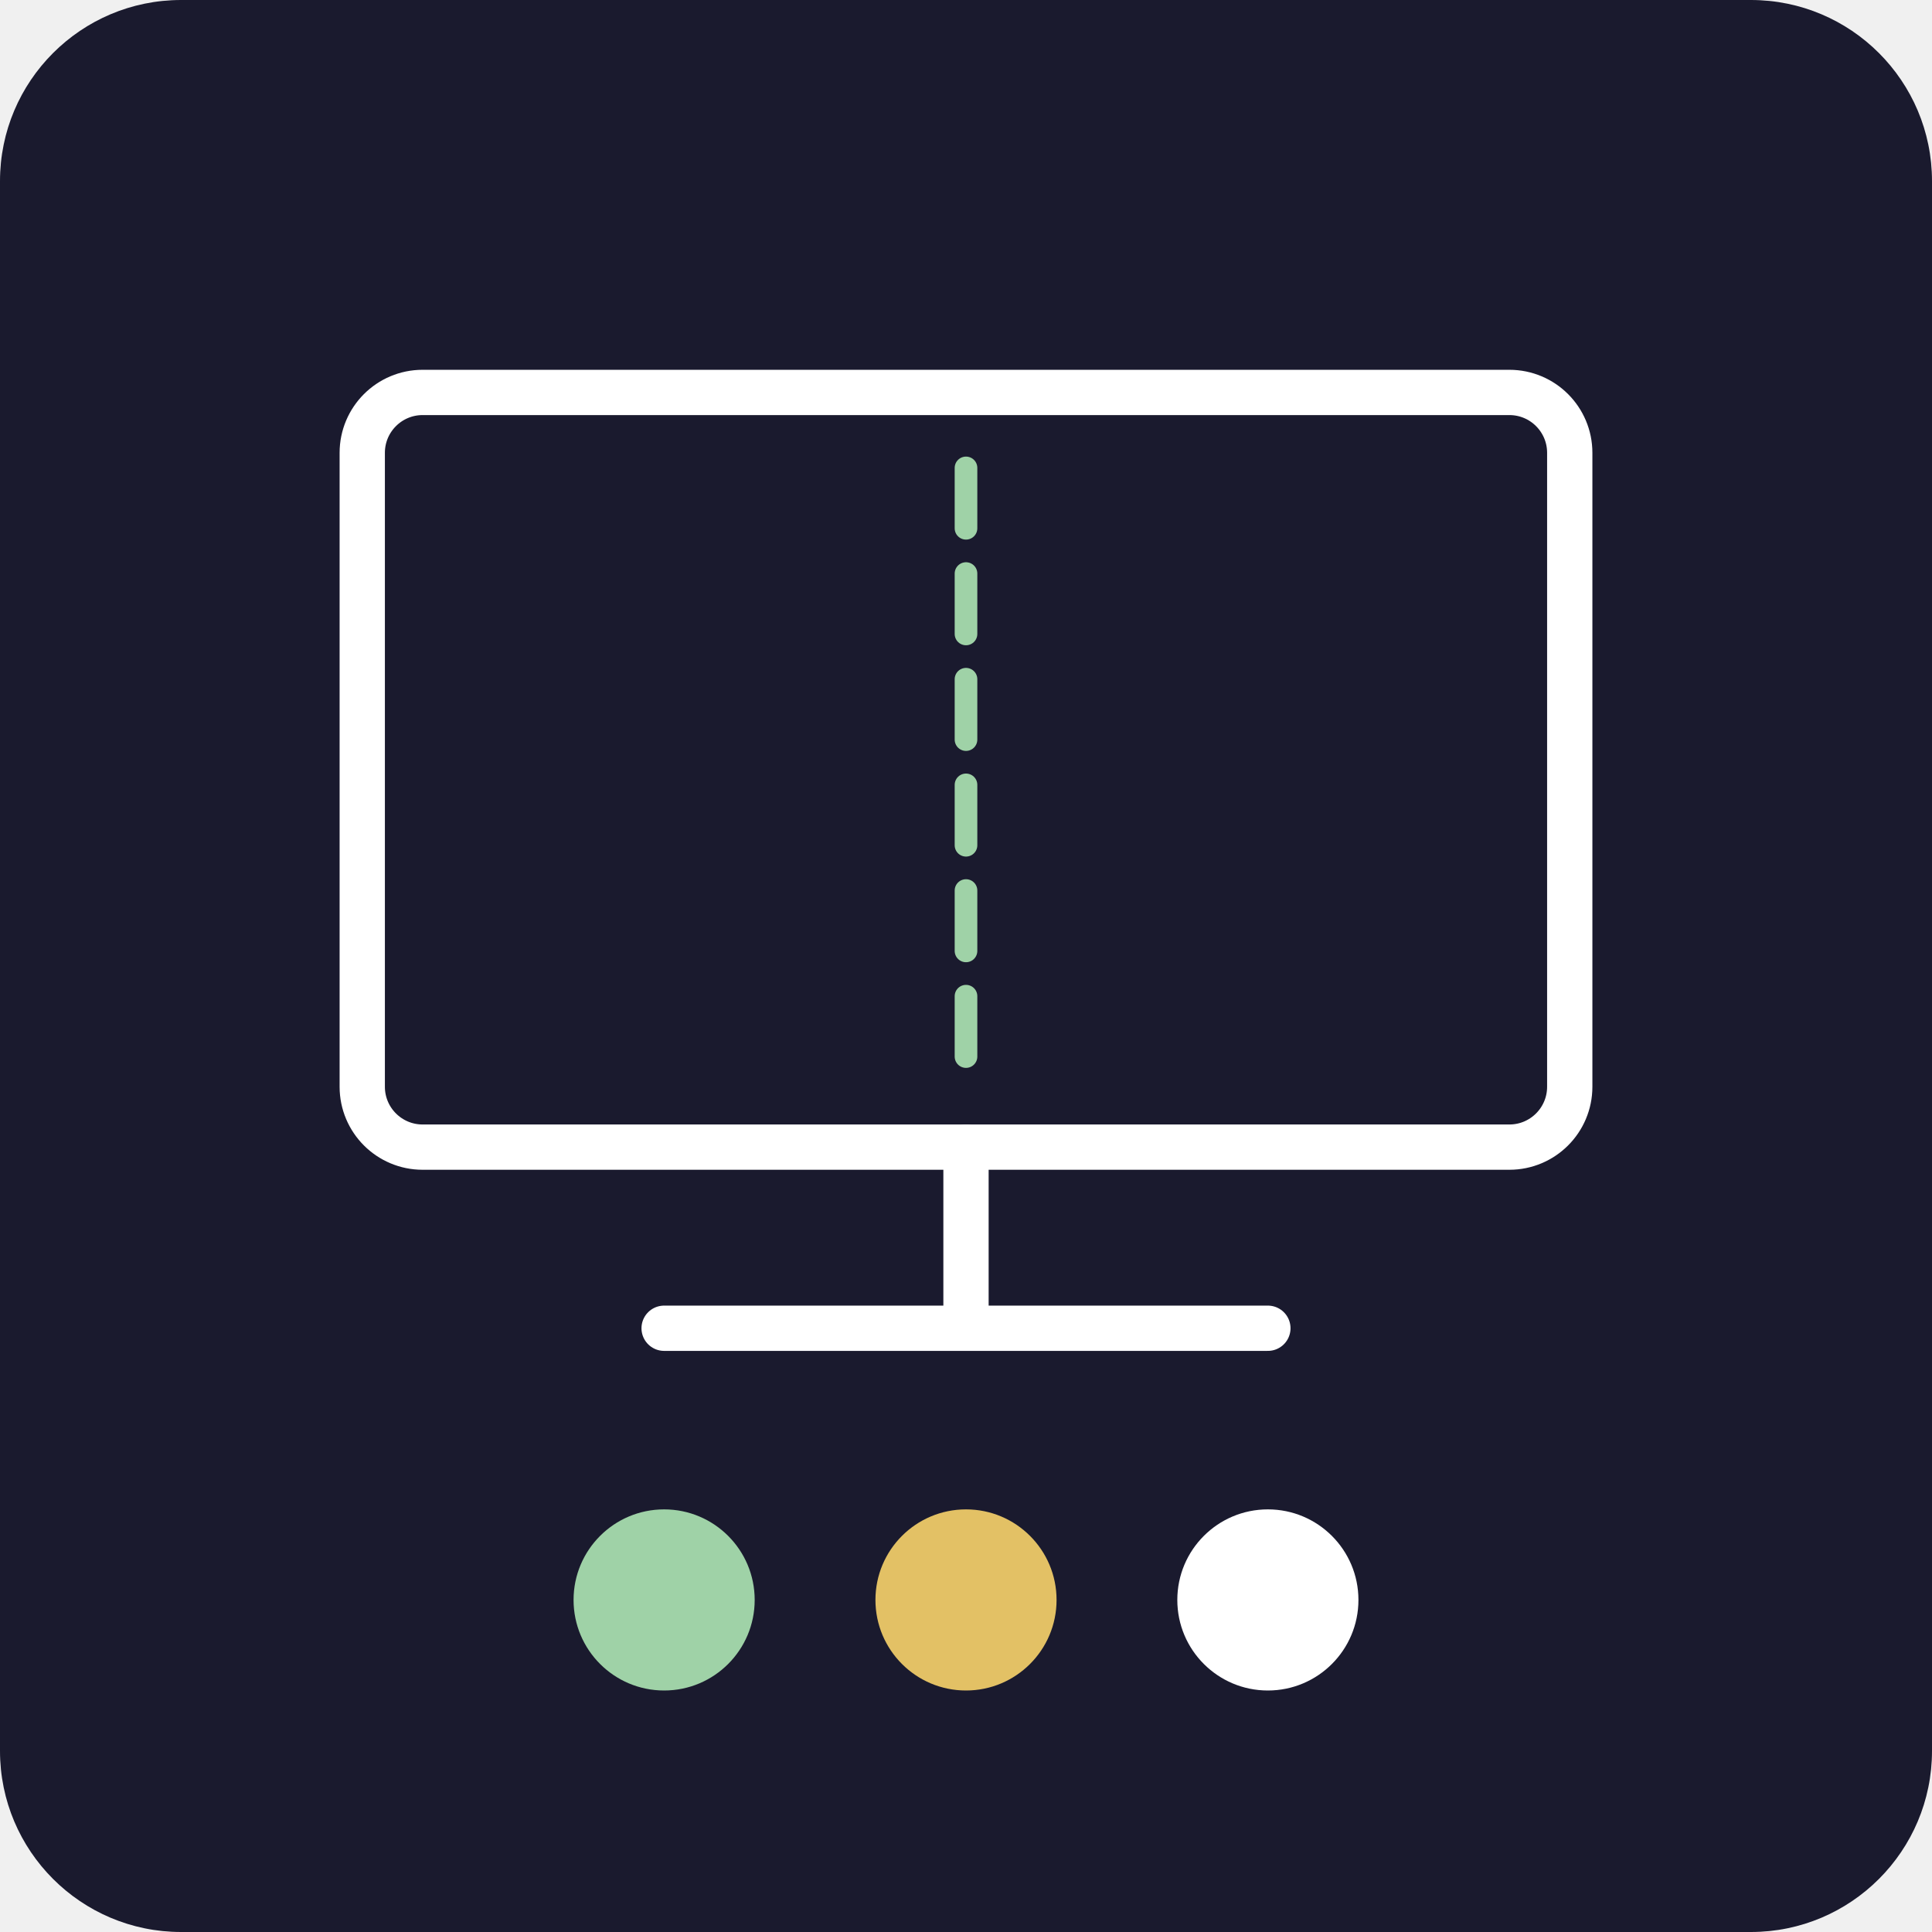
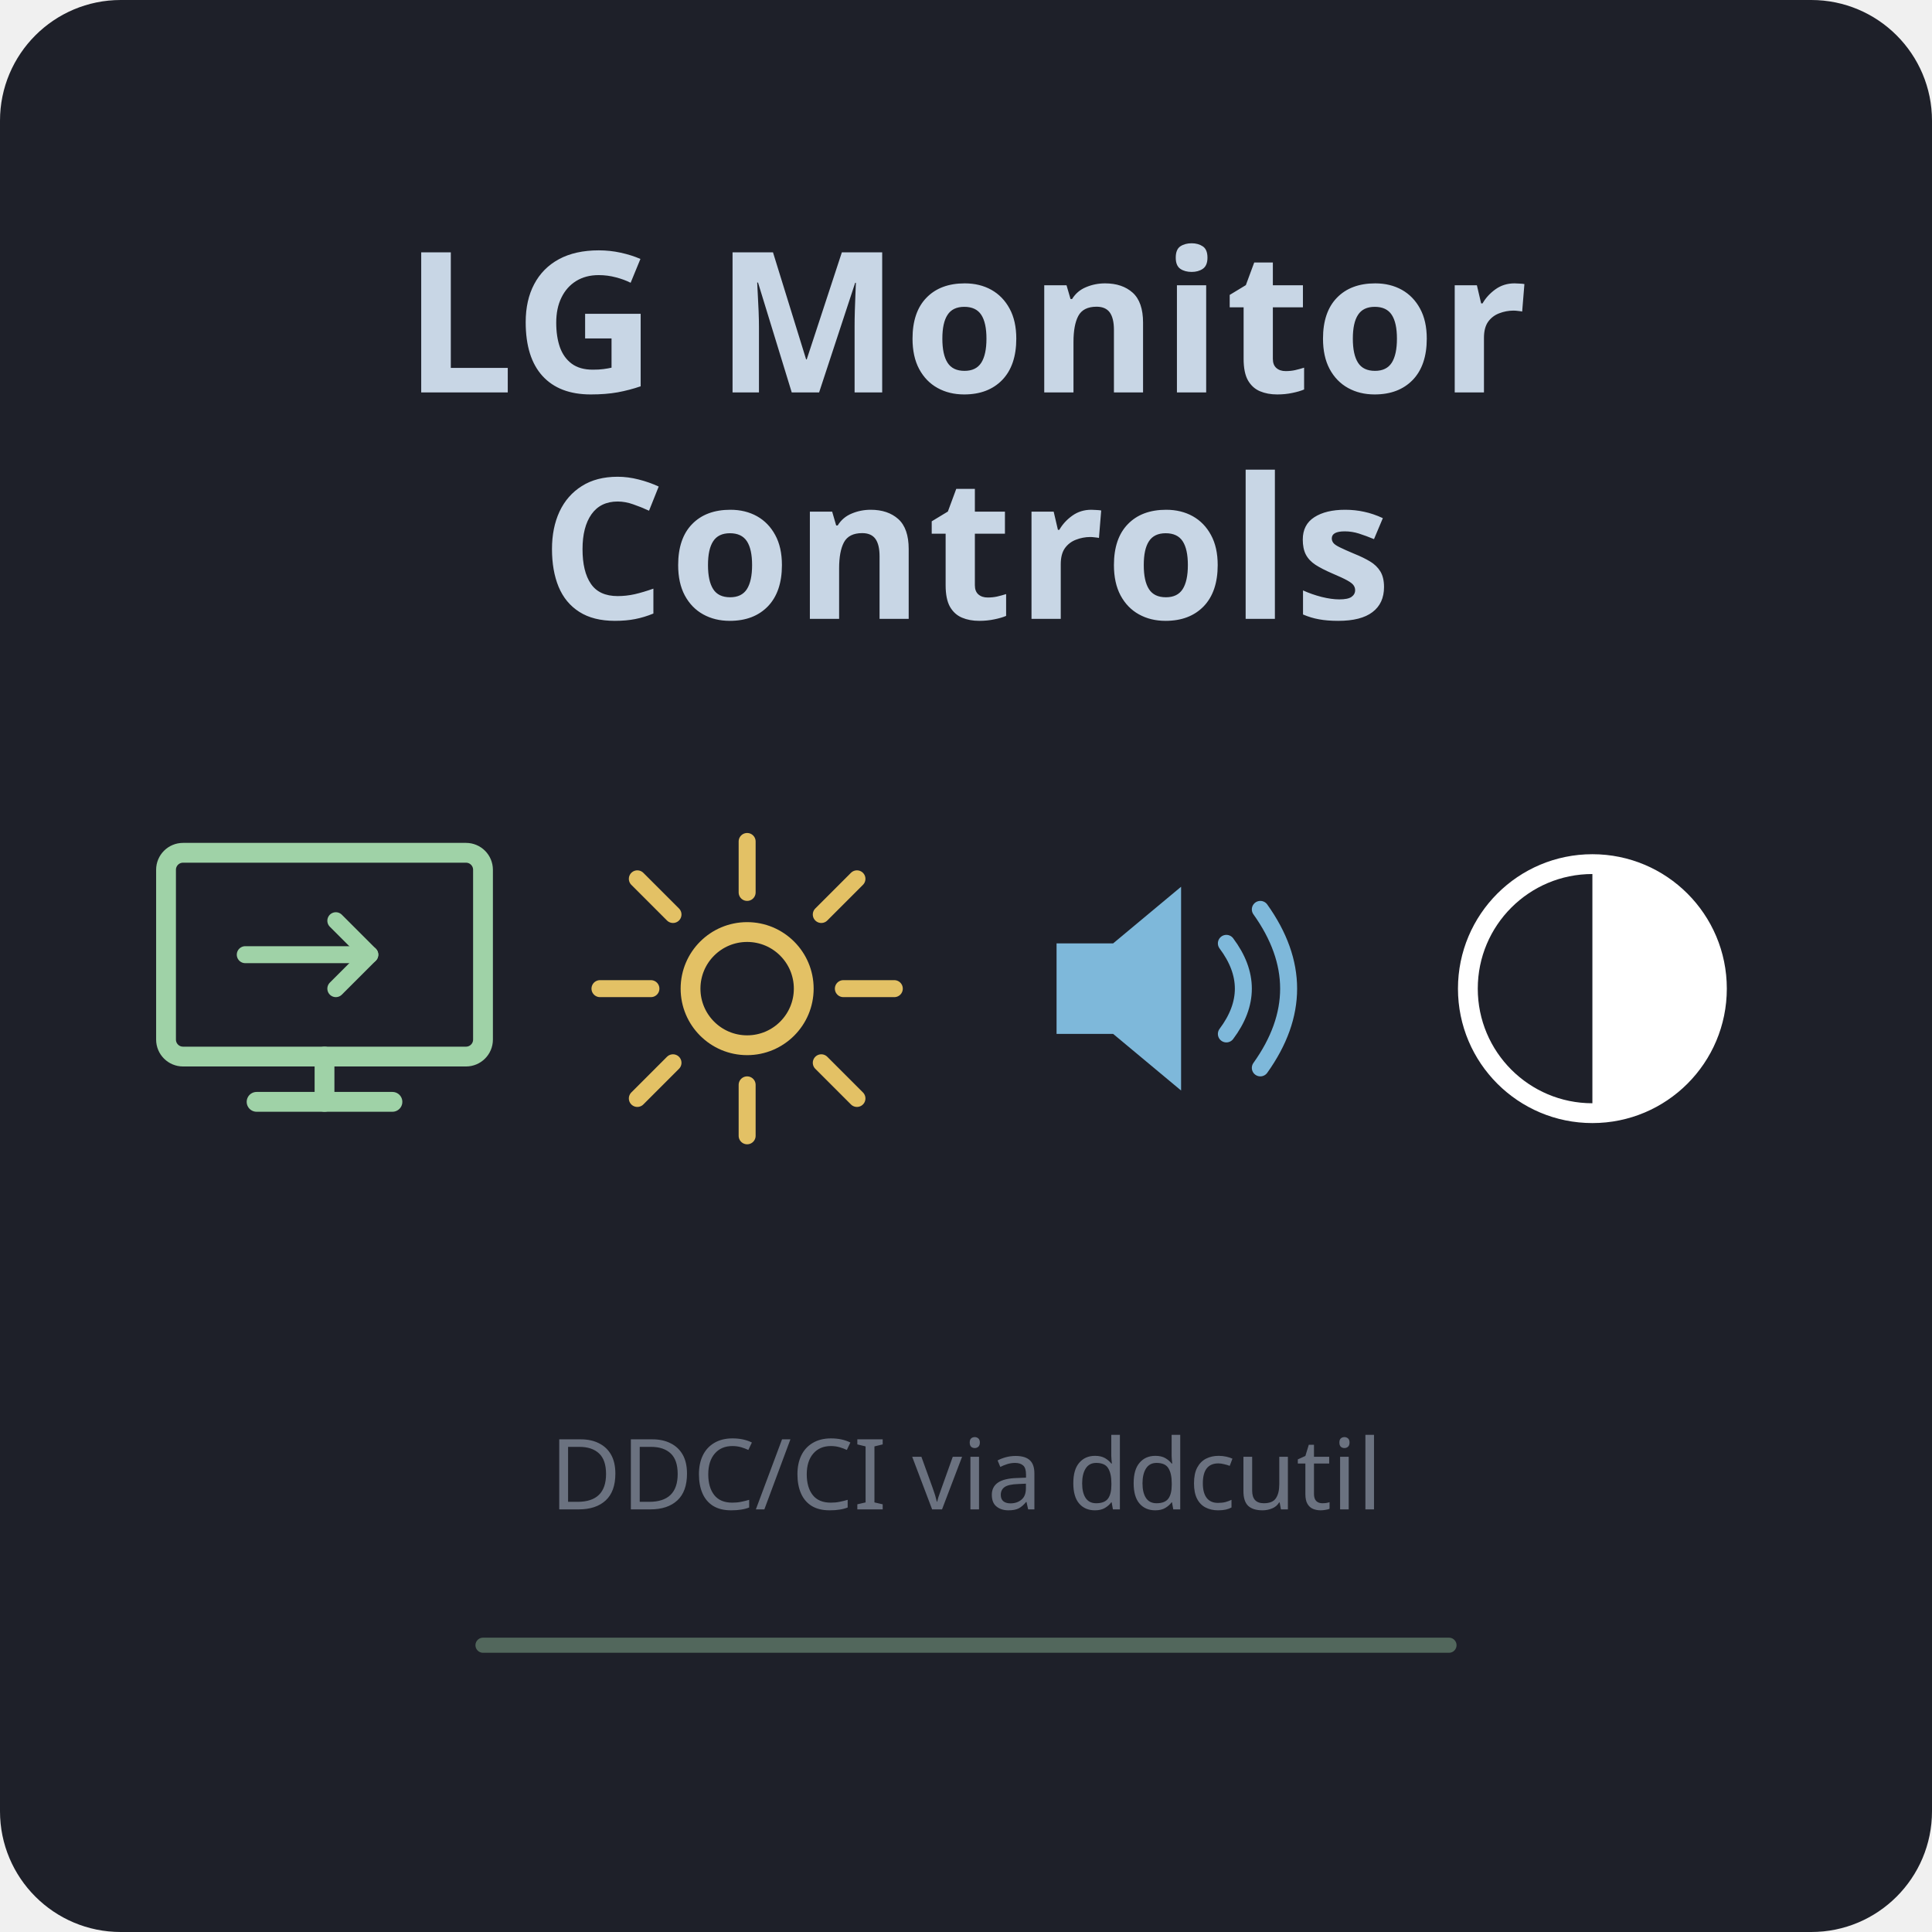
<svg xmlns="http://www.w3.org/2000/svg" viewBox="0 0 256 256">
-   <rect width="256" height="256" rx="24" fill="#1a1a2e" />
-   <rect x="48" y="52" width="160" height="100" rx="8" ry="8" fill="none" stroke="white" stroke-width="6" />
-   <line x1="128" y1="152" x2="128" y2="176" stroke="white" stroke-width="6" stroke-linecap="round" />
-   <line x1="88" y1="176" x2="168" y2="176" stroke="white" stroke-width="6" stroke-linecap="round" />
-   <line x1="128" y1="62" x2="128" y2="142" stroke="#9fd2a7" stroke-width="3" stroke-linecap="round" stroke-dasharray="8,6" />
-   <circle cx="88" cy="212" r="12" fill="#9fd2a7" />
-   <circle cx="128" cy="212" r="12" fill="#e3c165" />
-   <circle cx="168" cy="212" r="12" fill="white" />
+   <rect width="256" height="256" rx="16" fill="#1e2029" />
+   <text x="128" y="52" fill="#c8d6e5" font-family="sans-serif" font-size="26" font-weight="bold" text-anchor="middle" letter-spacing="0.5">LG Monitor</text>
+   <text x="128" y="82" fill="#c8d6e5" font-family="sans-serif" font-size="26" font-weight="bold" text-anchor="middle" letter-spacing="0.5">Controls</text>
+   <g transform="translate(16, 104) scale(0.75)">
+     <rect x="8" y="12" width="56" height="36" rx="3" fill="none" stroke="#9fd2a7" stroke-width="3.5" />
+     <line x1="36" y1="48" x2="36" y2="56" stroke="#9fd2a7" stroke-width="3.5" stroke-linecap="round" />
+     <line x1="24" y1="56" x2="48" y2="56" stroke="#9fd2a7" stroke-width="3.5" stroke-linecap="round" />
+     <line x1="22" y1="30" x2="44" y2="30" stroke="#9fd2a7" stroke-width="3" stroke-linecap="round" />
+     <polyline points="38,24 44,30 38,36" fill="none" stroke="#9fd2a7" stroke-width="3" stroke-linecap="round" stroke-linejoin="round" />
+   </g>
+   <g transform="translate(72, 104) scale(0.75)">
+     <circle cx="36" cy="36" r="10" fill="none" stroke="#e3c165" stroke-width="3.5" />
+     <line x1="36" y1="10" x2="36" y2="19" stroke="#e3c165" stroke-width="3" stroke-linecap="round" />
+     <line x1="36" y1="53" x2="36" y2="62" stroke="#e3c165" stroke-width="3" stroke-linecap="round" />
+     <line x1="10" y1="36" x2="19" y2="36" stroke="#e3c165" stroke-width="3" stroke-linecap="round" />
+     <line x1="53" y1="36" x2="62" y2="36" stroke="#e3c165" stroke-width="3" stroke-linecap="round" />
+     <line x1="16.6" y1="16.6" x2="22.9" y2="22.9" stroke="#e3c165" stroke-width="3" stroke-linecap="round" />
+     <line x1="49.1" y1="49.1" x2="55.4" y2="55.4" stroke="#e3c165" stroke-width="3" stroke-linecap="round" />
+     <line x1="55.4" y1="16.6" x2="49.1" y2="22.9" stroke="#e3c165" stroke-width="3" stroke-linecap="round" />
+     <line x1="22.9" y1="49.1" x2="16.6" y2="55.4" stroke="#e3c165" stroke-width="3" stroke-linecap="round" />
+   </g>
+   <g transform="translate(128, 104) scale(0.75)">
+     <path d="M16,28 L26,28 L38,18 L38,54 L26,44 L16,44 Z" fill="#7eb8da" />
+     <path d="M46,28 Q52,36 46,44" fill="none" stroke="#7eb8da" stroke-width="3" stroke-linecap="round" />
+     <path d="M52,22 Q62,36 52,50" fill="none" stroke="#7eb8da" stroke-width="3" stroke-linecap="round" />
+   </g>
+   <g transform="translate(184, 104) scale(0.75)">
+     <circle cx="36" cy="36" r="22" fill="none" stroke="white" stroke-width="3.5" />
+     <path d="M36,14 A22,22 0 0,1 36,58 Z" fill="white" />
+   </g>
+   <text x="128" y="200" fill="#6b7280" font-family="sans-serif" font-size="13" text-anchor="middle">DDC/CI via ddcutil</text>
+   <line x1="64" y1="218" x2="192" y2="218" stroke="#9fd2a7" stroke-width="2" stroke-linecap="round" opacity="0.4" />
</svg>
